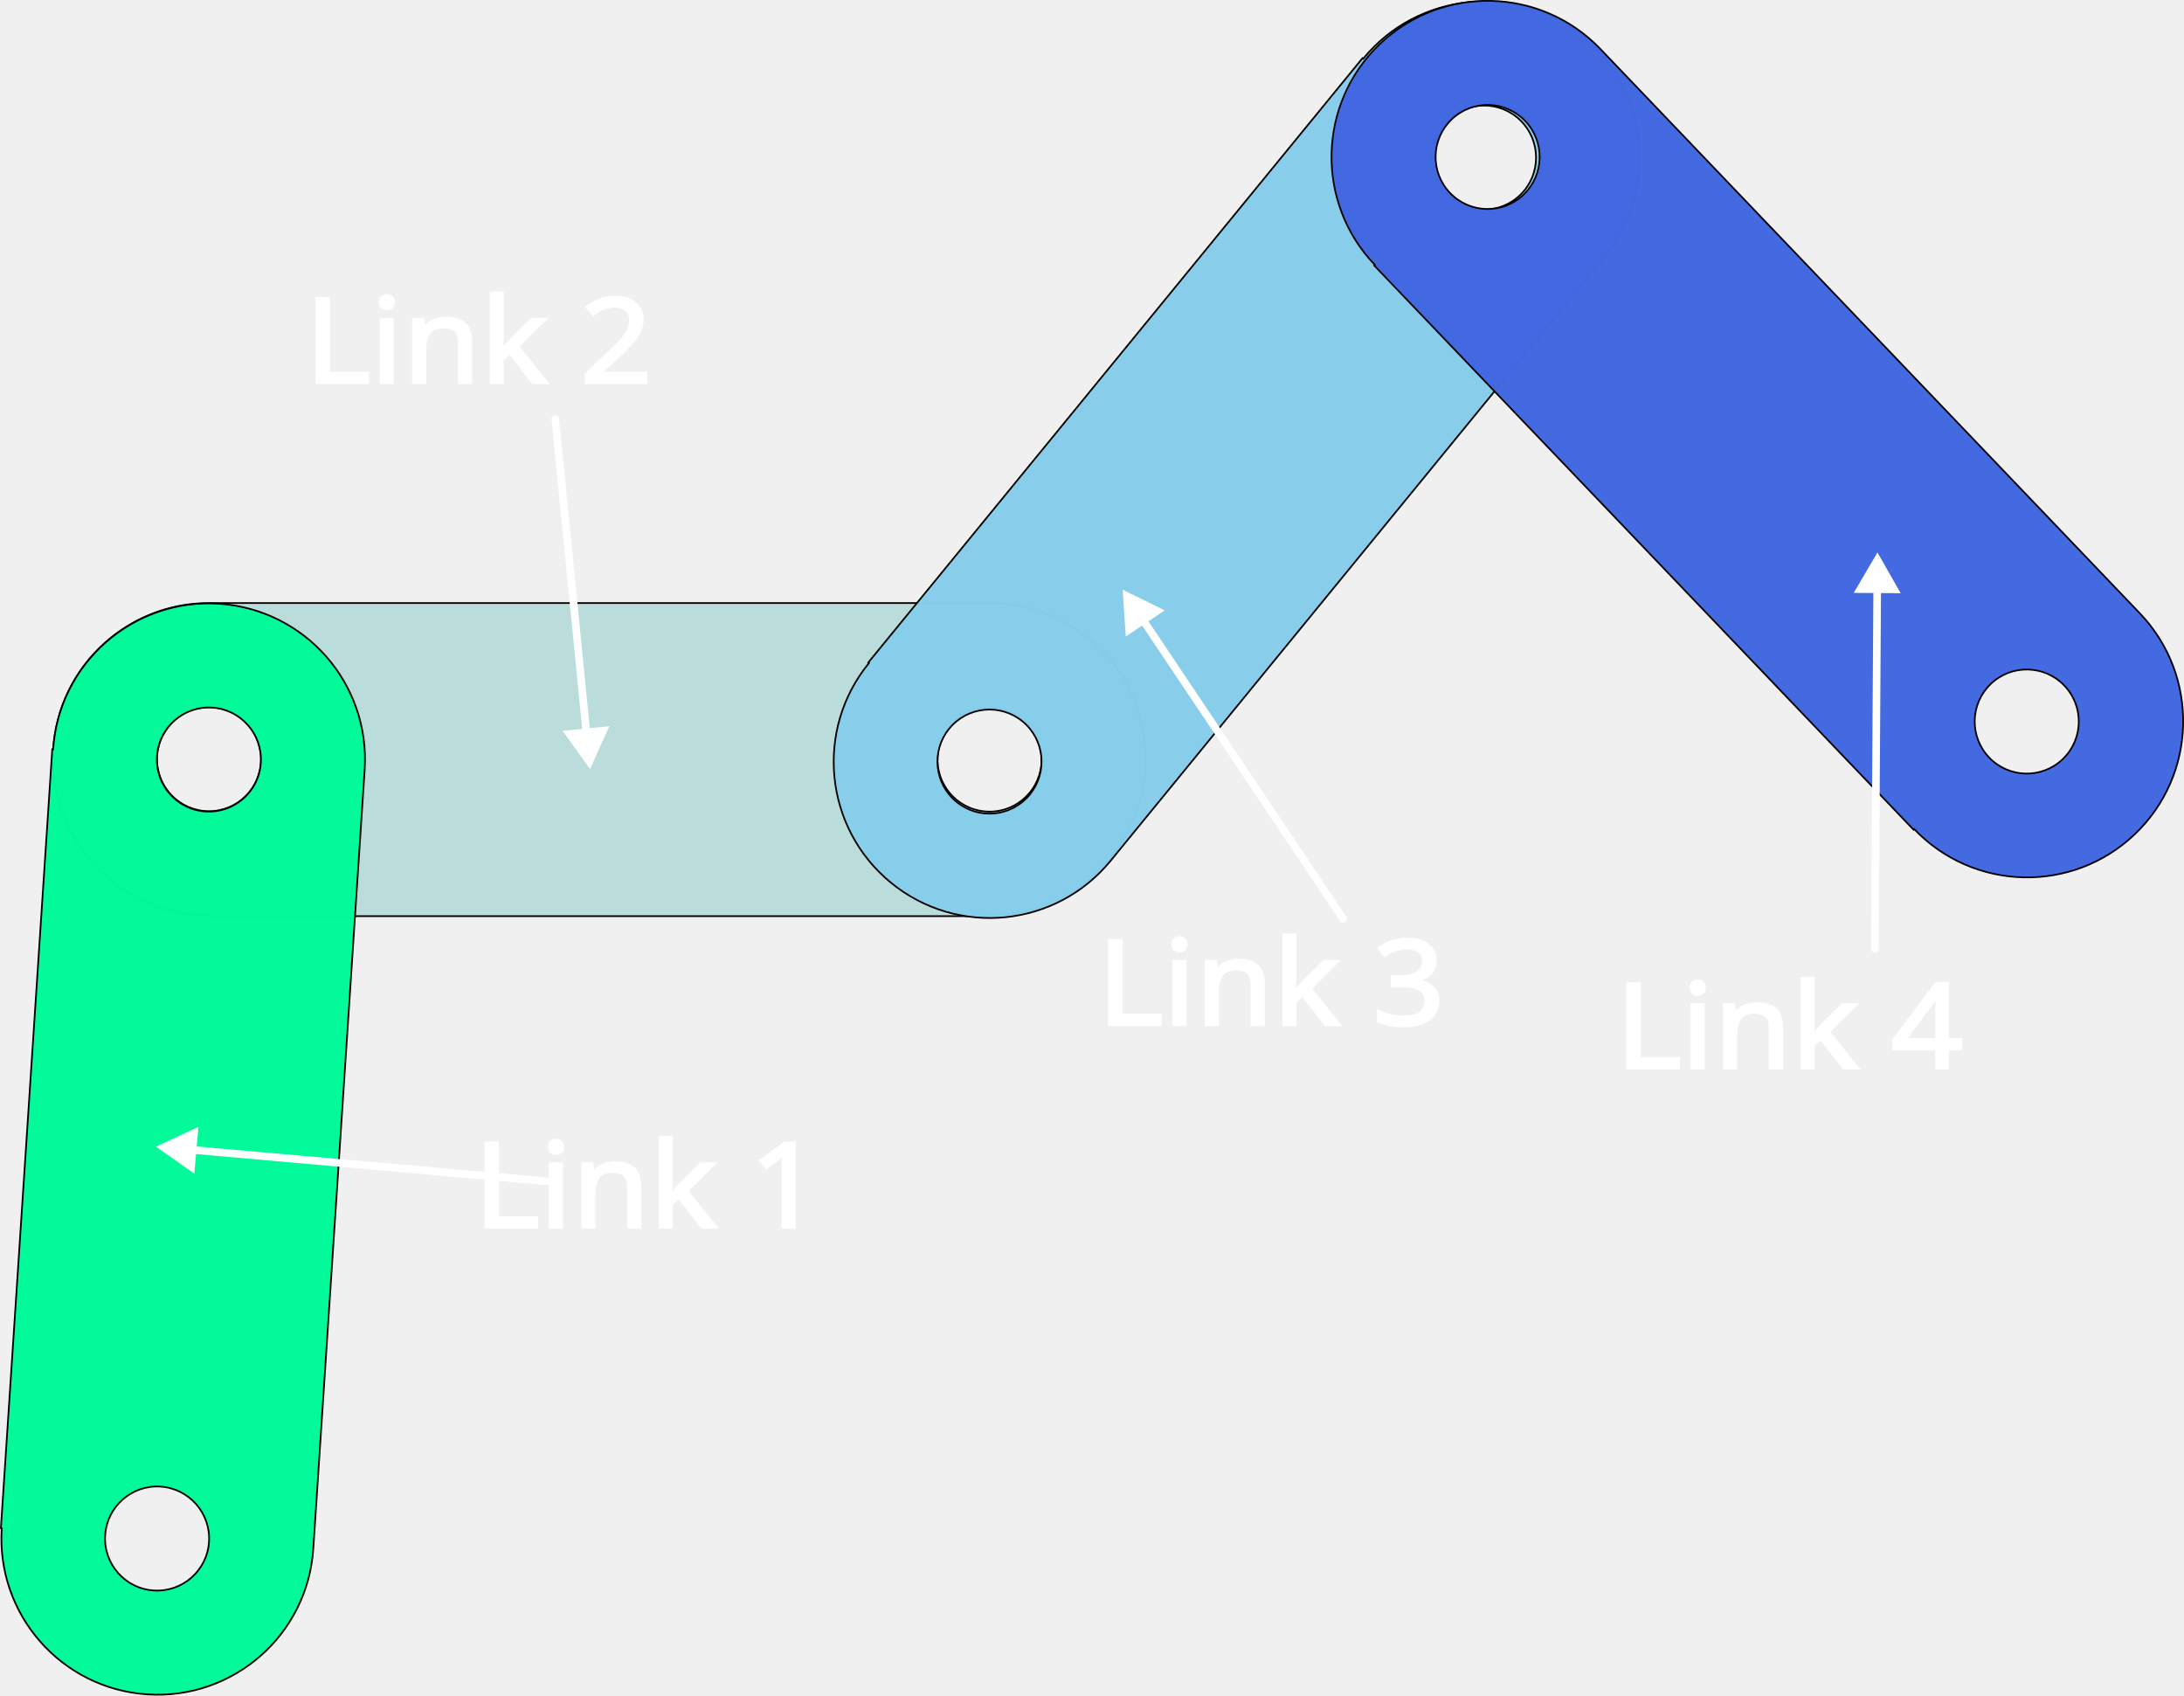
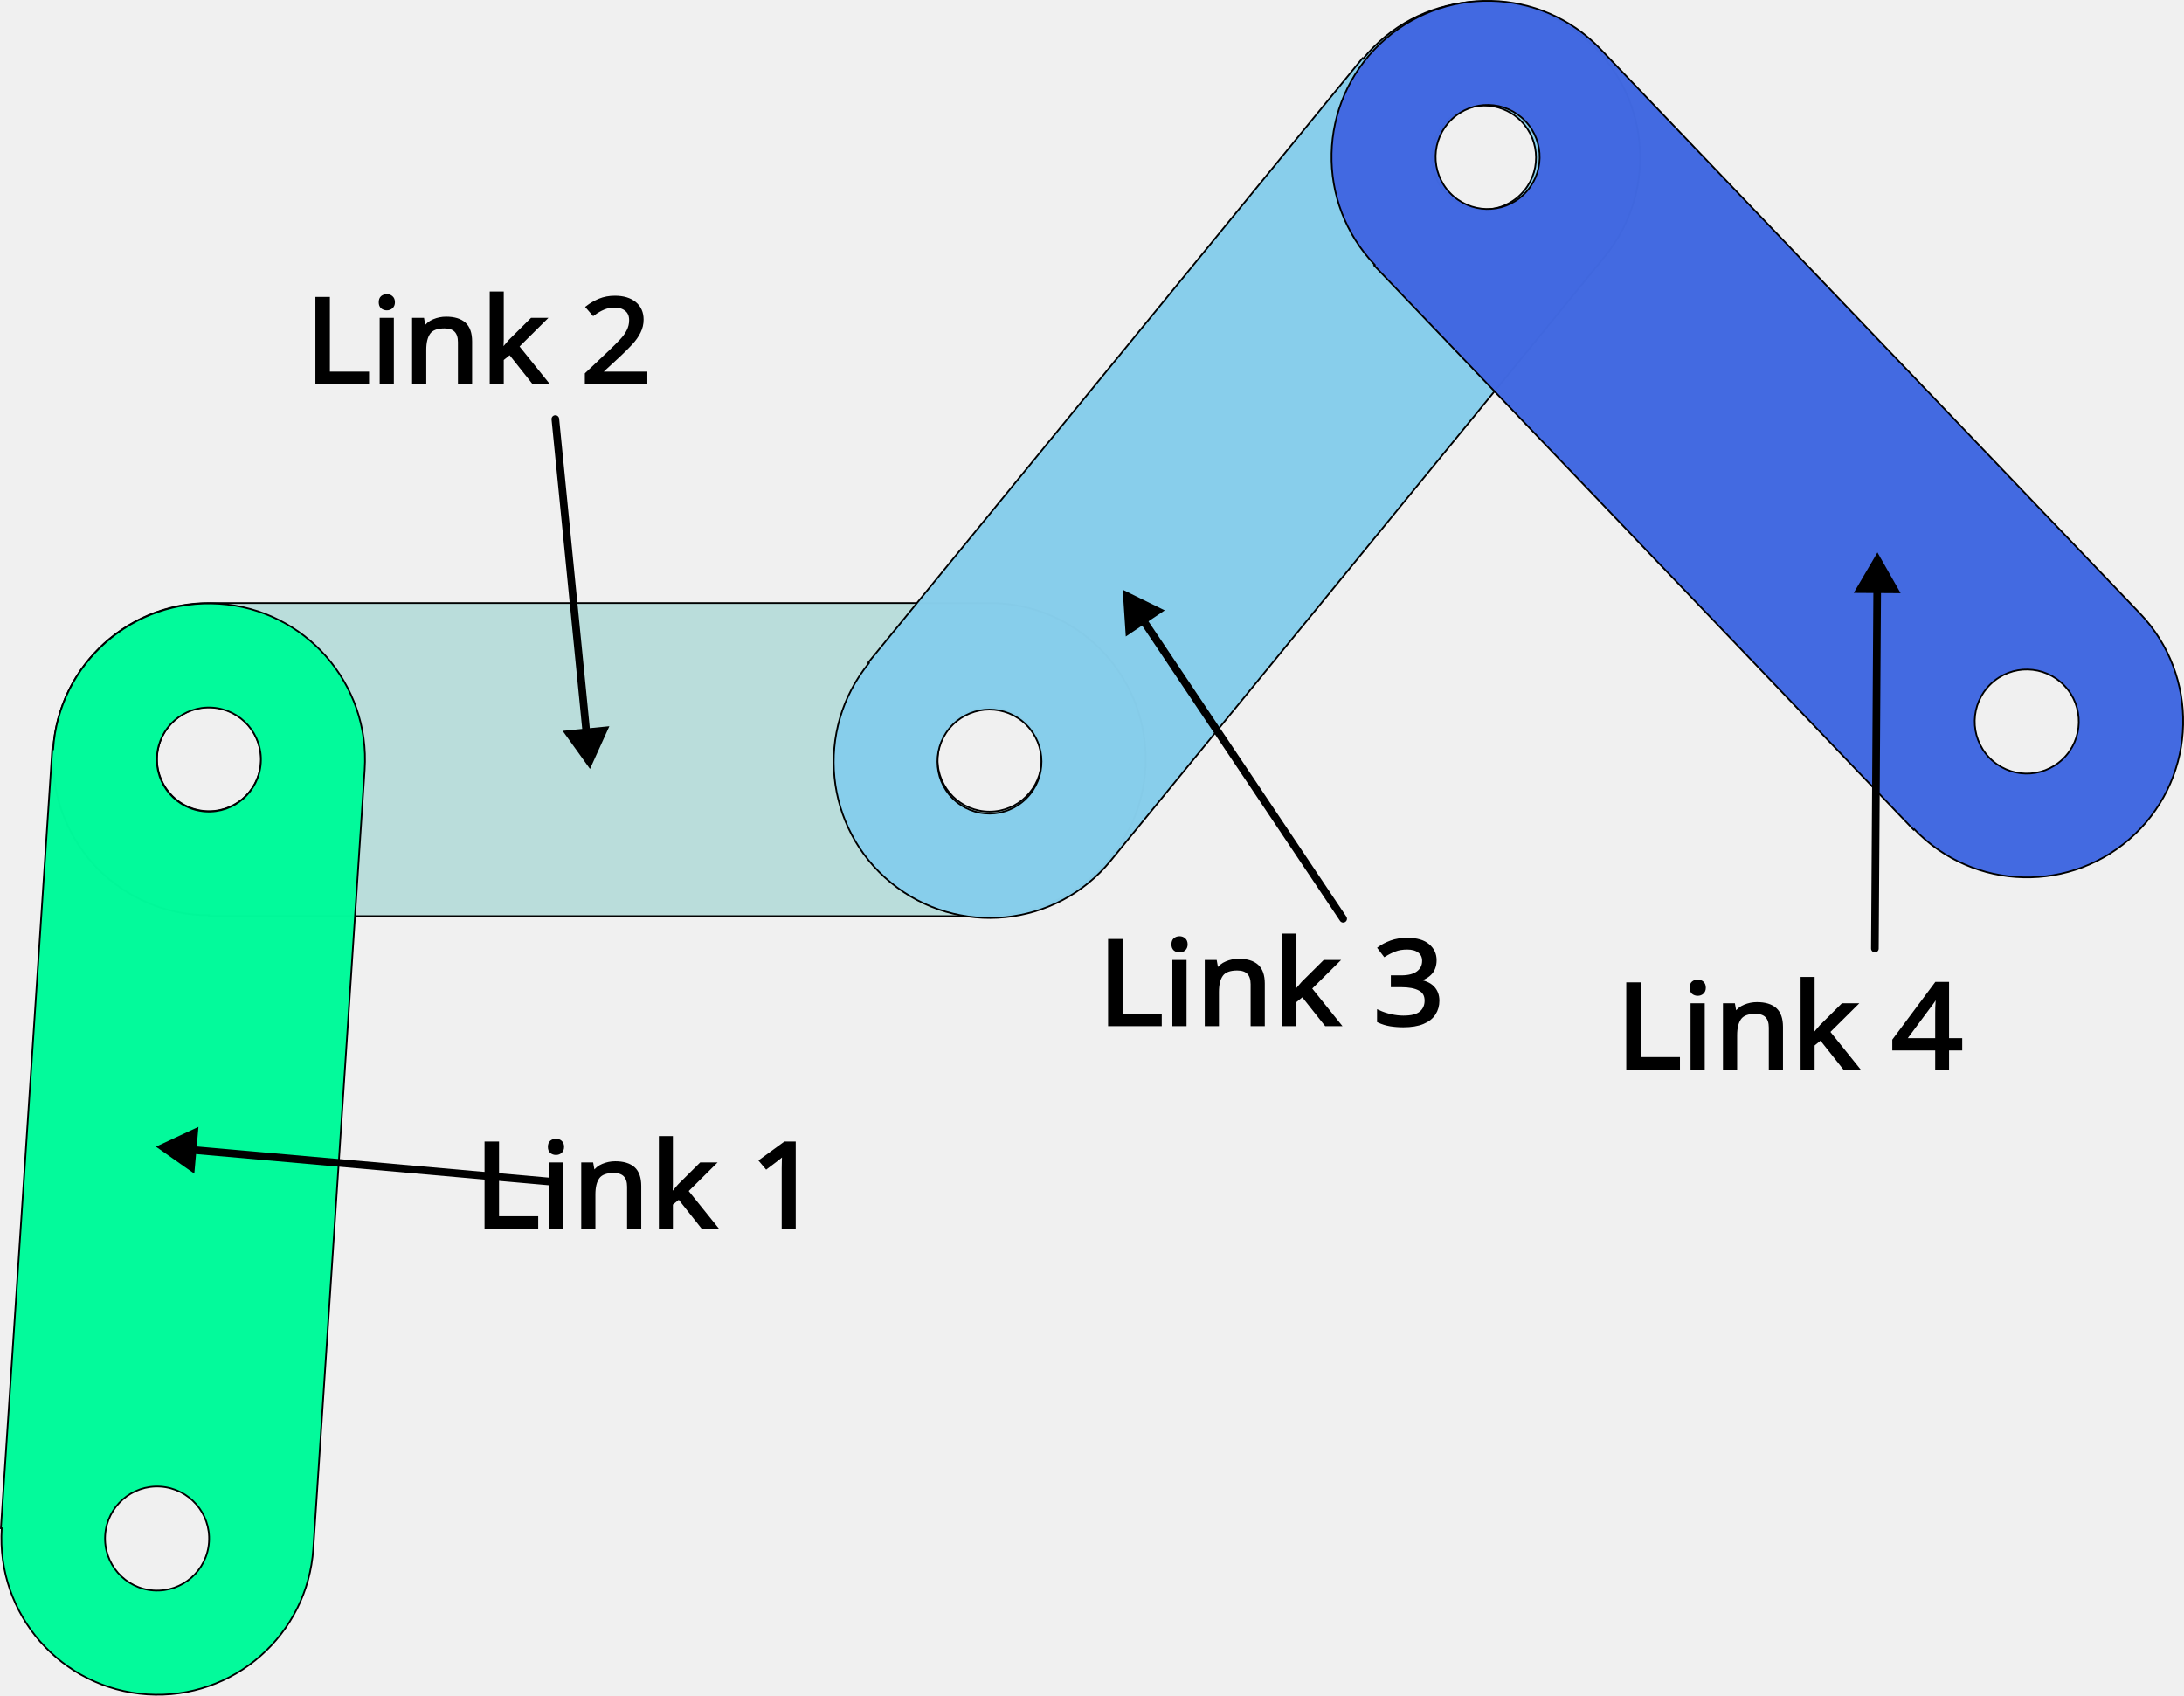
<svg xmlns="http://www.w3.org/2000/svg" width="227.416mm" height="176.519mm" viewBox="0 0 227.416 176.519" version="1.1" id="svg1">
  <defs id="defs1">
    <marker style="overflow:visible" id="Triangle" refX="0" refY="0" orient="auto-start-reverse" markerWidth="1" markerHeight="1" viewBox="0 0 1 1" preserveAspectRatio="xMidYMid">
      <path transform="scale(0.5)" style="fill:context-stroke;fill-rule:evenodd;stroke:context-stroke;stroke-width:1pt" d="M 5.77,0 -2.88,5 V -5 Z" id="path135" />
    </marker>
    <marker style="overflow:visible" id="Triangle-6" refX="0" refY="0" orient="auto-start-reverse" markerWidth="1" markerHeight="1" viewBox="0 0 1 1" preserveAspectRatio="xMidYMid">
      <path transform="scale(0.5)" style="fill:context-stroke;fill-rule:evenodd;stroke:context-stroke;stroke-width:1pt" d="M 5.77,0 -2.88,5 V -5 Z" id="path135-2" />
    </marker>
    <marker style="overflow:visible" id="Triangle-3" refX="0" refY="0" orient="auto-start-reverse" markerWidth="1" markerHeight="1" viewBox="0 0 1 1" preserveAspectRatio="xMidYMid">
      <path transform="scale(0.5)" style="fill:context-stroke;fill-rule:evenodd;stroke:context-stroke;stroke-width:1pt" d="M 5.77,0 -2.88,5 V -5 Z" id="path135-6" />
    </marker>
    <marker style="overflow:visible" id="Triangle-3-9" refX="0" refY="0" orient="auto-start-reverse" markerWidth="1" markerHeight="1" viewBox="0 0 1 1" preserveAspectRatio="xMidYMid">
      <path transform="scale(0.5)" style="fill:context-stroke;fill-rule:evenodd;stroke:context-stroke;stroke-width:1pt" d="M 5.77,0 -2.88,5 V -5 Z" id="path135-6-2" />
    </marker>
  </defs>
  <g id="layer1" transform="translate(-47.91754,0.01312382)">
    <path id="path1" style="fill:#b9dddb;fill-opacity:0.986;stroke:#000000;stroke-width:0.176;stroke-linecap:round" d="M 69.682,62.766 A 16.255,16.255 0 0 0 53.426,79.022 16.255,16.255 0 0 0 69.682,95.277 v 0.088 h 81.277 v -0.088 A 16.255,16.255 0 0 0 167.214,79.022 16.255,16.255 0 0 0 150.958,62.766 Z m 0,10.837 a 5.418,5.418 0 0 1 5.419,5.419 5.418,5.418 0 0 1 -5.419,5.418 5.418,5.418 0 0 1 -5.418,-5.418 5.418,5.418 0 0 1 5.418,-5.419 z m 81.277,0.044 a 5.418,5.418 0 0 1 5.418,5.419 5.418,5.418 0 0 1 -5.418,5.418 5.418,5.418 0 0 1 -5.418,-5.418 5.418,5.418 0 0 1 5.418,-5.419 z" />
    <path id="path1-5" style="fill:#00fa9a;fill-opacity:0.986;stroke:#000000;stroke-width:0.176;stroke-linecap:round" d="M 85.889,80.131 A 16.255,16.255 0 0 0 70.739,62.841 16.255,16.255 0 0 0 53.449,77.991 l -0.088,-0.006 -5.35,81.101 0.088,0.006 a 16.255,16.255 0 0 0 15.15,17.29 16.255,16.255 0 0 0 17.29,-15.15 z M 75.076,79.418 a 5.418,5.418 0 0 1 -5.764,5.05 5.418,5.418 0 0 1 -5.05,-5.764 5.418,5.418 0 0 1 5.763,-5.05 5.418,5.418 0 0 1 5.05,5.763 z M 69.682,160.516 a 5.418,5.418 0 0 1 -5.764,5.05 5.418,5.418 0 0 1 -5.05,-5.763 5.418,5.418 0 0 1 5.763,-5.05 5.418,5.418 0 0 1 5.05,5.763 z" />
    <path id="path3" style="fill:#87ceeb;fill-opacity:0.986;stroke:#000000;stroke-width:0.176;stroke-linecap:round" d="M 215.026,26.683 A 16.255,16.255 0 0 0 212.736,3.809 16.255,16.255 0 0 0 189.862,6.099 l -0.068,-0.056 -51.459,62.912 0.068,0.056 a 16.255,16.255 0 0 0 2.29,22.874 16.255,16.255 0 0 0 22.874,-2.291 z m -8.388,-6.861 a 5.418,5.418 0 0 1 -7.625,0.764 5.418,5.418 0 0 1 -0.763,-7.625 5.418,5.418 0 0 1 7.625,-0.763 5.418,5.418 0 0 1 0.764,7.625 z m -51.493,62.884 a 5.418,5.418 0 0 1 -7.625,0.763 5.418,5.418 0 0 1 -0.763,-7.625 5.418,5.418 0 0 1 7.625,-0.763 5.418,5.418 0 0 1 0.764,7.625 z" />
    <path id="path4" style="fill:#4169e1;fill-opacity:0.986;stroke:#000000;stroke-width:0.176;stroke-linecap:round" d="M 214.571,5.096 A 16.255,16.255 0 0 0 191.589,4.58 16.255,16.255 0 0 0 191.073,27.563 l -0.064,0.061 56.168,58.746 0.064,-0.061 a 16.255,16.255 0 0 0 22.983,0.516 16.255,16.255 0 0 0 0.515,-22.983 z m -7.833,7.489 a 5.418,5.418 0 0 1 -0.172,7.661 5.418,5.418 0 0 1 -7.661,-0.172 5.418,5.418 0 0 1 0.172,-7.661 5.418,5.418 0 0 1 7.661,0.172 z m 56.137,58.776 a 5.418,5.418 0 0 1 -0.172,7.661 5.418,5.418 0 0 1 -7.661,-0.172 5.418,5.418 0 0 1 0.172,-7.661 5.418,5.418 0 0 1 7.661,0.172 z" />
-     <path style="fill:#ffffff;fill-opacity:1;stroke:#ffffff;stroke-width:0.794;stroke-linecap:round;stroke-dasharray:none;stroke-dashoffset:0;marker-start:url(#Triangle);stroke-opacity:1" d="m 66.965,119.612 38.269,3.388" id="path5" />
-     <text xml:space="preserve" style="font-size:12.673px;font-family:Ubuntu;-inkscape-font-specification:Ubuntu;text-align:center;text-anchor:middle;fill:#ffffff;fill-opacity:1;stroke:#ffffff;stroke-width:0.321;stroke-linecap:round;stroke-dasharray:none;stroke-dashoffset:0;stroke-opacity:1" x="119.99" y="131.861" id="text5" transform="scale(1.032219,0.9687868)">
-       <tspan id="tspan5" style="stroke-width:0.321;fill:#ffffff;fill-opacity:1;stroke:#ffffff;stroke-opacity:1" x="119.99" y="131.861">Link 1</tspan>
+     <path style="fill:#000000;fill-opacity:1;stroke:#000000;stroke-width:0.794;stroke-linecap:round;stroke-dasharray:none;stroke-dashoffset:0;marker-start:url(#Triangle);stroke-opacity:1" d="m 66.965,119.612 38.269,3.388" id="path5" />
+     <text xml:space="preserve" style="font-size:12.673px;font-family:Ubuntu;-inkscape-font-specification:Ubuntu;text-align:center;text-anchor:middle;fill:#000000;fill-opacity:1;stroke:#000000;stroke-width:0.321;stroke-linecap:round;stroke-dasharray:none;stroke-dashoffset:0;stroke-opacity:1" x="119.99" y="131.861" id="text5" transform="scale(1.032219,0.9687868)">
+       <tspan id="tspan5" style="stroke-width:0.321;fill:#000000;fill-opacity:1;stroke:#000000;stroke-opacity:1" x="119.99" y="131.861">Link 1</tspan>
    </text>
-     <path style="fill:#ffffff;fill-opacity:1;stroke:#ffffff;stroke-width:0.794;stroke-linecap:round;stroke-dasharray:none;stroke-dashoffset:0;marker-start:url(#Triangle-6);stroke-opacity:1" d="M 109.075,77.236 105.743,43.612" id="path5-1" />
-     <text xml:space="preserve" style="font-size:12.673px;font-family:Ubuntu;-inkscape-font-specification:Ubuntu;text-align:center;text-anchor:middle;fill:#ffffff;fill-opacity:1;stroke:#ffffff;stroke-width:0.321;stroke-linecap:round;stroke-dasharray:none;stroke-dashoffset:0;stroke-opacity:1" x="102.927" y="41.097" id="text5-2" transform="scale(1.032219,0.9687868)">
-       <tspan id="tspan5-7" style="stroke-width:0.321;fill:#ffffff;fill-opacity:1;stroke:#ffffff;stroke-opacity:1" x="102.927" y="41.097">Link 2</tspan>
+     <path style="fill:#000000;fill-opacity:1;stroke:#000000;stroke-width:0.794;stroke-linecap:round;stroke-dasharray:none;stroke-dashoffset:0;marker-start:url(#Triangle-6);stroke-opacity:1" d="M 109.075,77.236 105.743,43.612" id="path5-1" />
+     <text xml:space="preserve" style="font-size:12.673px;font-family:Ubuntu;-inkscape-font-specification:Ubuntu;text-align:center;text-anchor:middle;fill:#000000;fill-opacity:1;stroke:#000000;stroke-width:0.321;stroke-linecap:round;stroke-dasharray:none;stroke-dashoffset:0;stroke-opacity:1" x="102.927" y="41.097" id="text5-2" transform="scale(1.032219,0.9687868)">
+       <tspan id="tspan5-7" style="stroke-width:0.321;fill:#000000;fill-opacity:1;stroke:#000000;stroke-opacity:1" x="102.927" y="41.097">Link 2</tspan>
    </text>
-     <path style="fill:#ffffff;fill-opacity:1;stroke:#ffffff;stroke-width:0.794;stroke-linecap:round;stroke-dasharray:none;stroke-dashoffset:0;marker-start:url(#Triangle-3);stroke-opacity:1" d="m 166.389,63.721 21.39,31.914" id="path5-6" />
-     <text xml:space="preserve" style="font-size:12.673px;font-family:Ubuntu;-inkscape-font-specification:Ubuntu;text-align:center;text-anchor:middle;fill:#ffffff;fill-opacity:1;stroke:#ffffff;stroke-width:0.321;stroke-linecap:round;stroke-dasharray:none;stroke-dashoffset:0;stroke-opacity:1" x="182.894" y="110.097" id="text5-26" transform="scale(1.032219,0.9687868)">
-       <tspan id="tspan5-1" style="stroke-width:0.321;fill:#ffffff;fill-opacity:1;stroke:#ffffff;stroke-opacity:1" x="182.894" y="110.097">Link 3</tspan>
+     <path style="fill:#000000;fill-opacity:1;stroke:#000000;stroke-width:0.794;stroke-linecap:round;stroke-dasharray:none;stroke-dashoffset:0;marker-start:url(#Triangle-3);stroke-opacity:1" d="m 166.389,63.721 21.39,31.914" id="path5-6" />
+     <text xml:space="preserve" style="font-size:12.673px;font-family:Ubuntu;-inkscape-font-specification:Ubuntu;text-align:center;text-anchor:middle;fill:#000000;fill-opacity:1;stroke:#000000;stroke-width:0.321;stroke-linecap:round;stroke-dasharray:none;stroke-dashoffset:0;stroke-opacity:1" x="182.894" y="110.097" id="text5-26" transform="scale(1.032219,0.9687868)">
+       <tspan id="tspan5-1" style="stroke-width:0.321;fill:#000000;fill-opacity:1;stroke:#000000;stroke-opacity:1" x="182.894" y="110.097">Link 3</tspan>
    </text>
-     <path style="fill:#ffffff;fill-opacity:1;stroke:#ffffff;stroke-width:0.794;stroke-linecap:round;stroke-dasharray:none;stroke-dashoffset:0;marker-start:url(#Triangle-3-9);stroke-opacity:1" d="m 243.394,60.319 -0.249,38.418" id="path5-6-2" />
-     <text xml:space="preserve" style="font-size:12.673px;font-family:Ubuntu;-inkscape-font-specification:Ubuntu;text-align:center;text-anchor:middle;fill:#ffffff;fill-opacity:1;stroke:#ffffff;stroke-width:0.321;stroke-linecap:round;stroke-dasharray:none;stroke-dashoffset:0;stroke-opacity:1" x="235.168" y="114.758" id="text5-26-3" transform="scale(1.032219,0.9687868)">
-       <tspan id="tspan5-1-7" style="stroke-width:0.321;fill:#ffffff;fill-opacity:1;stroke:#ffffff;stroke-opacity:1" x="235.168" y="114.758">Link 4</tspan>
+     <path style="fill:#000000;fill-opacity:1;stroke:#000000;stroke-width:0.794;stroke-linecap:round;stroke-dasharray:none;stroke-dashoffset:0;marker-start:url(#Triangle-3-9);stroke-opacity:1" d="m 243.394,60.319 -0.249,38.418" id="path5-6-2" />
+     <text xml:space="preserve" style="font-size:12.673px;font-family:Ubuntu;-inkscape-font-specification:Ubuntu;text-align:center;text-anchor:middle;fill:#000000;fill-opacity:1;stroke:#000000;stroke-width:0.321;stroke-linecap:round;stroke-dasharray:none;stroke-dashoffset:0;stroke-opacity:1" x="235.168" y="114.758" id="text5-26-3" transform="scale(1.032219,0.9687868)">
+       <tspan id="tspan5-1-7" style="stroke-width:0.321;fill:#000000;fill-opacity:1;stroke:#000000;stroke-opacity:1" x="235.168" y="114.758">Link 4</tspan>
    </text>
  </g>
  <g id="layer2" transform="translate(-47.91754,0.01312382)" />
</svg>
